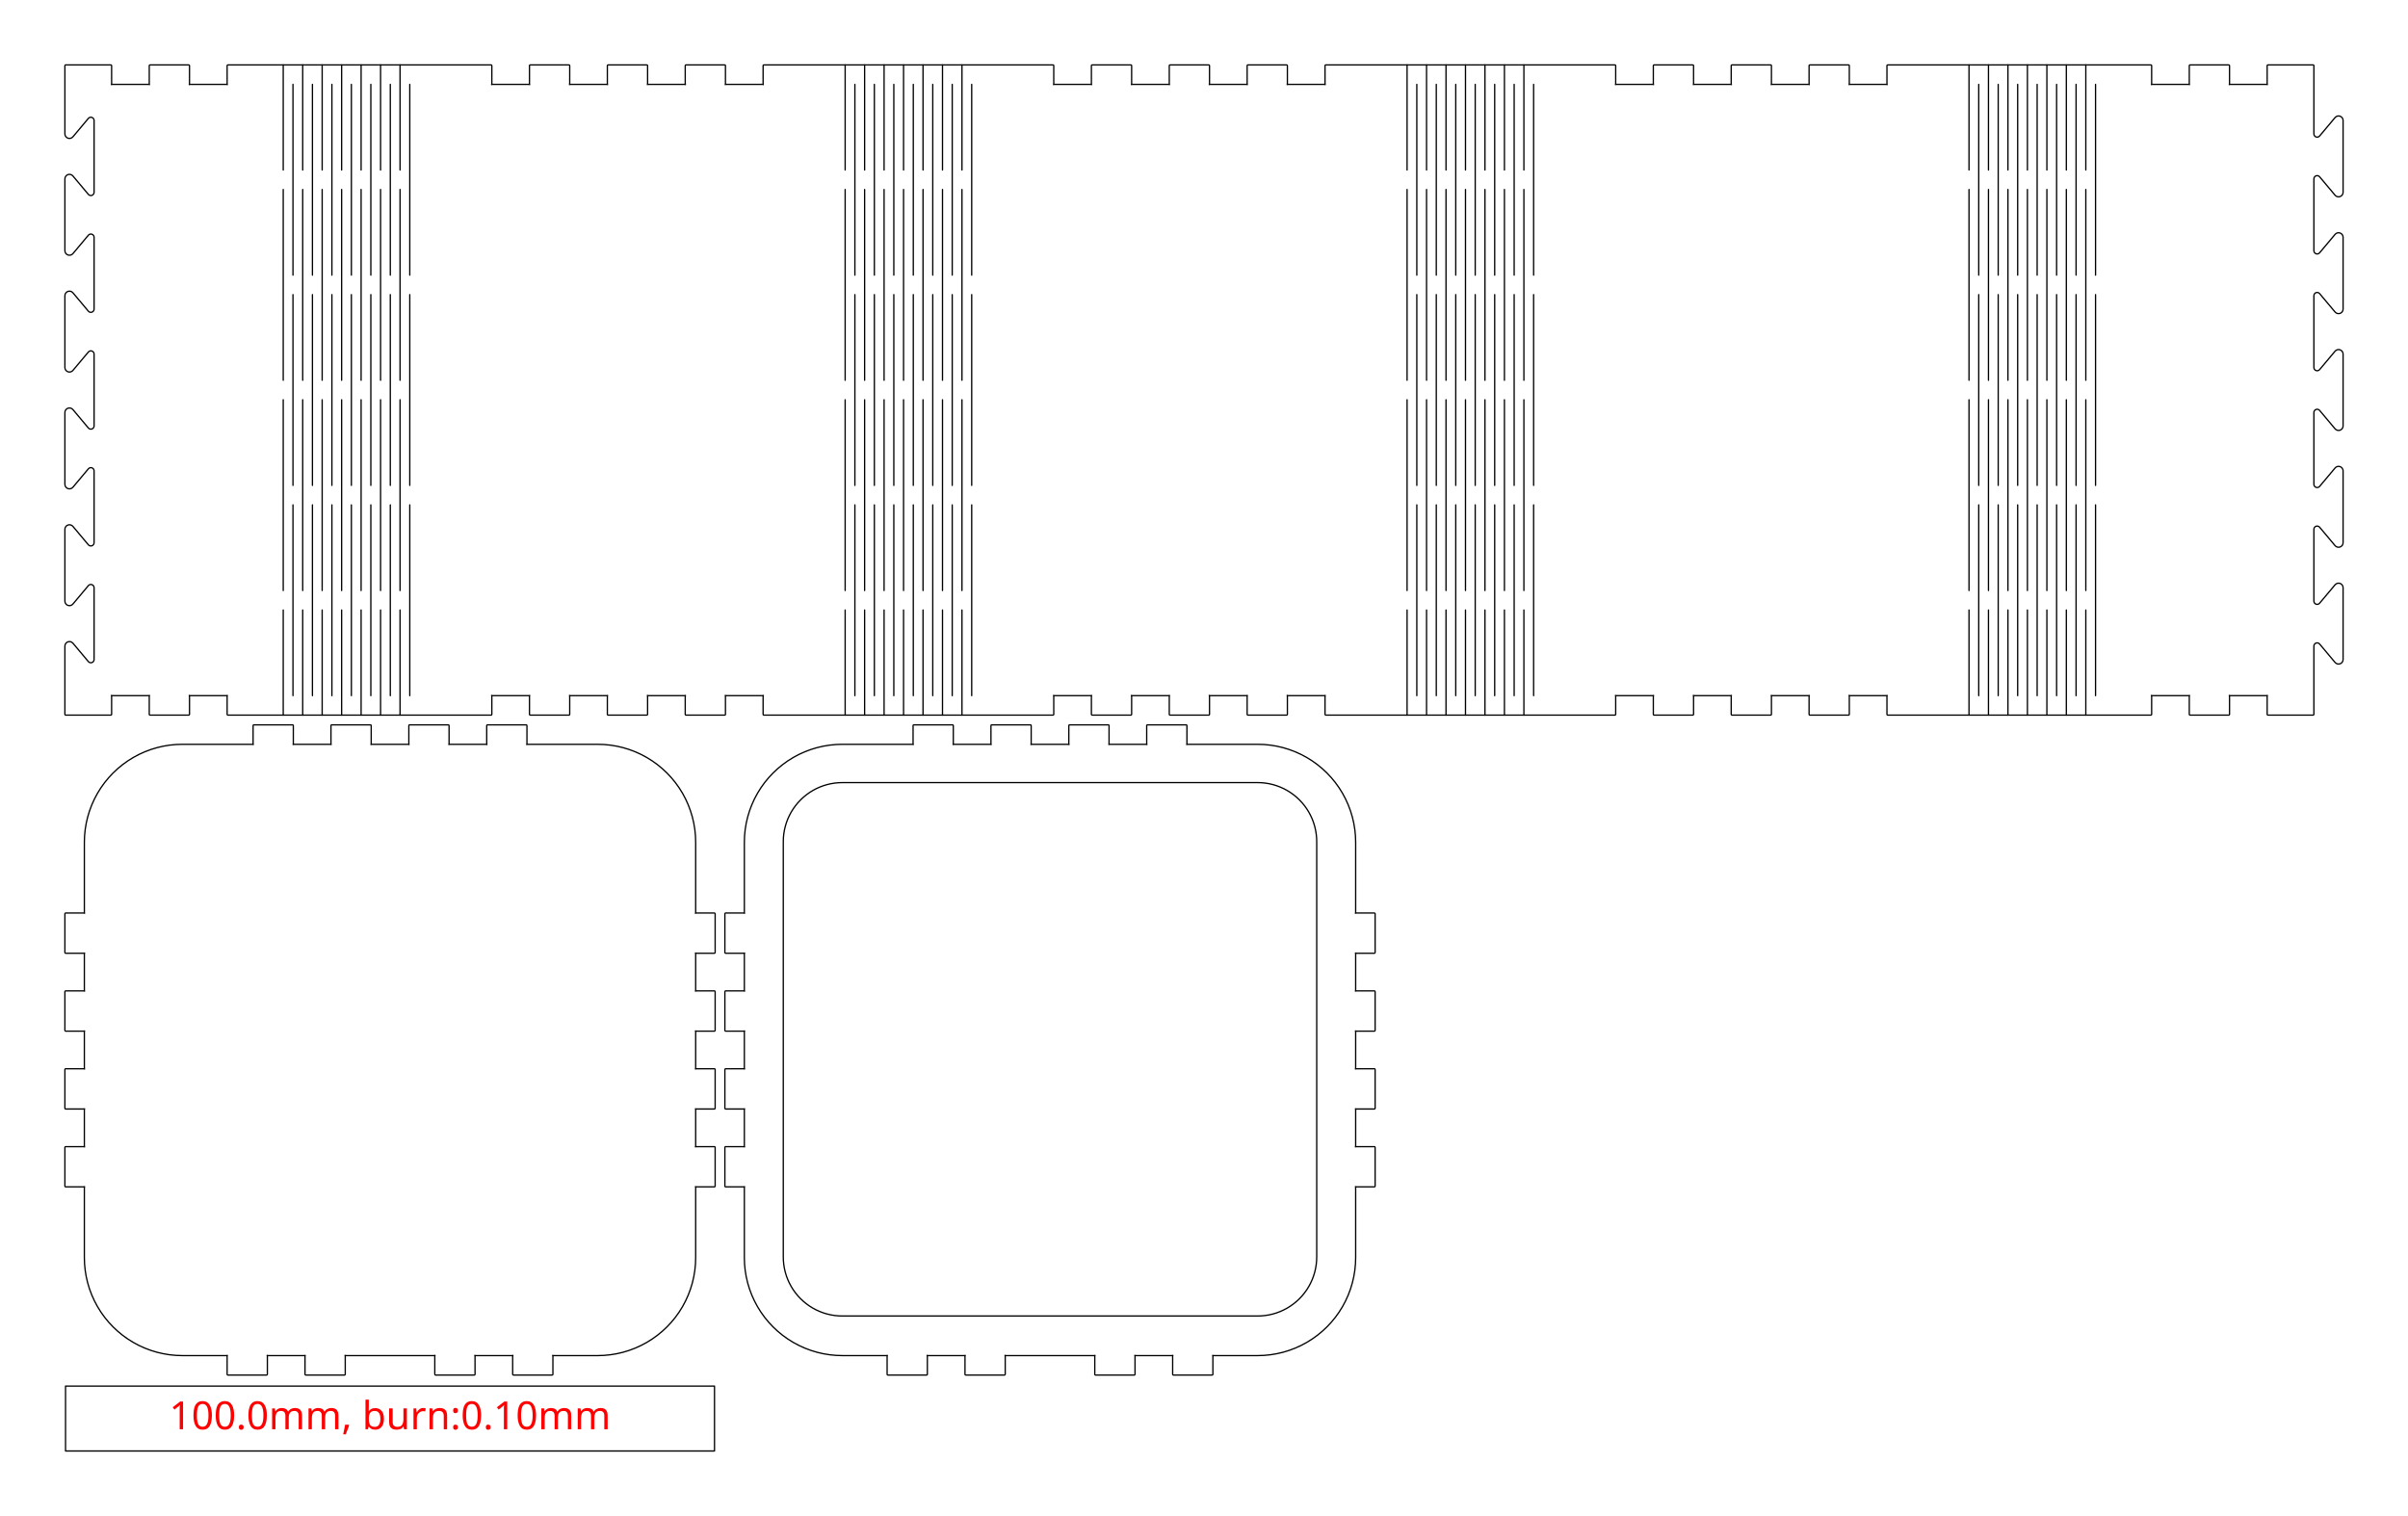
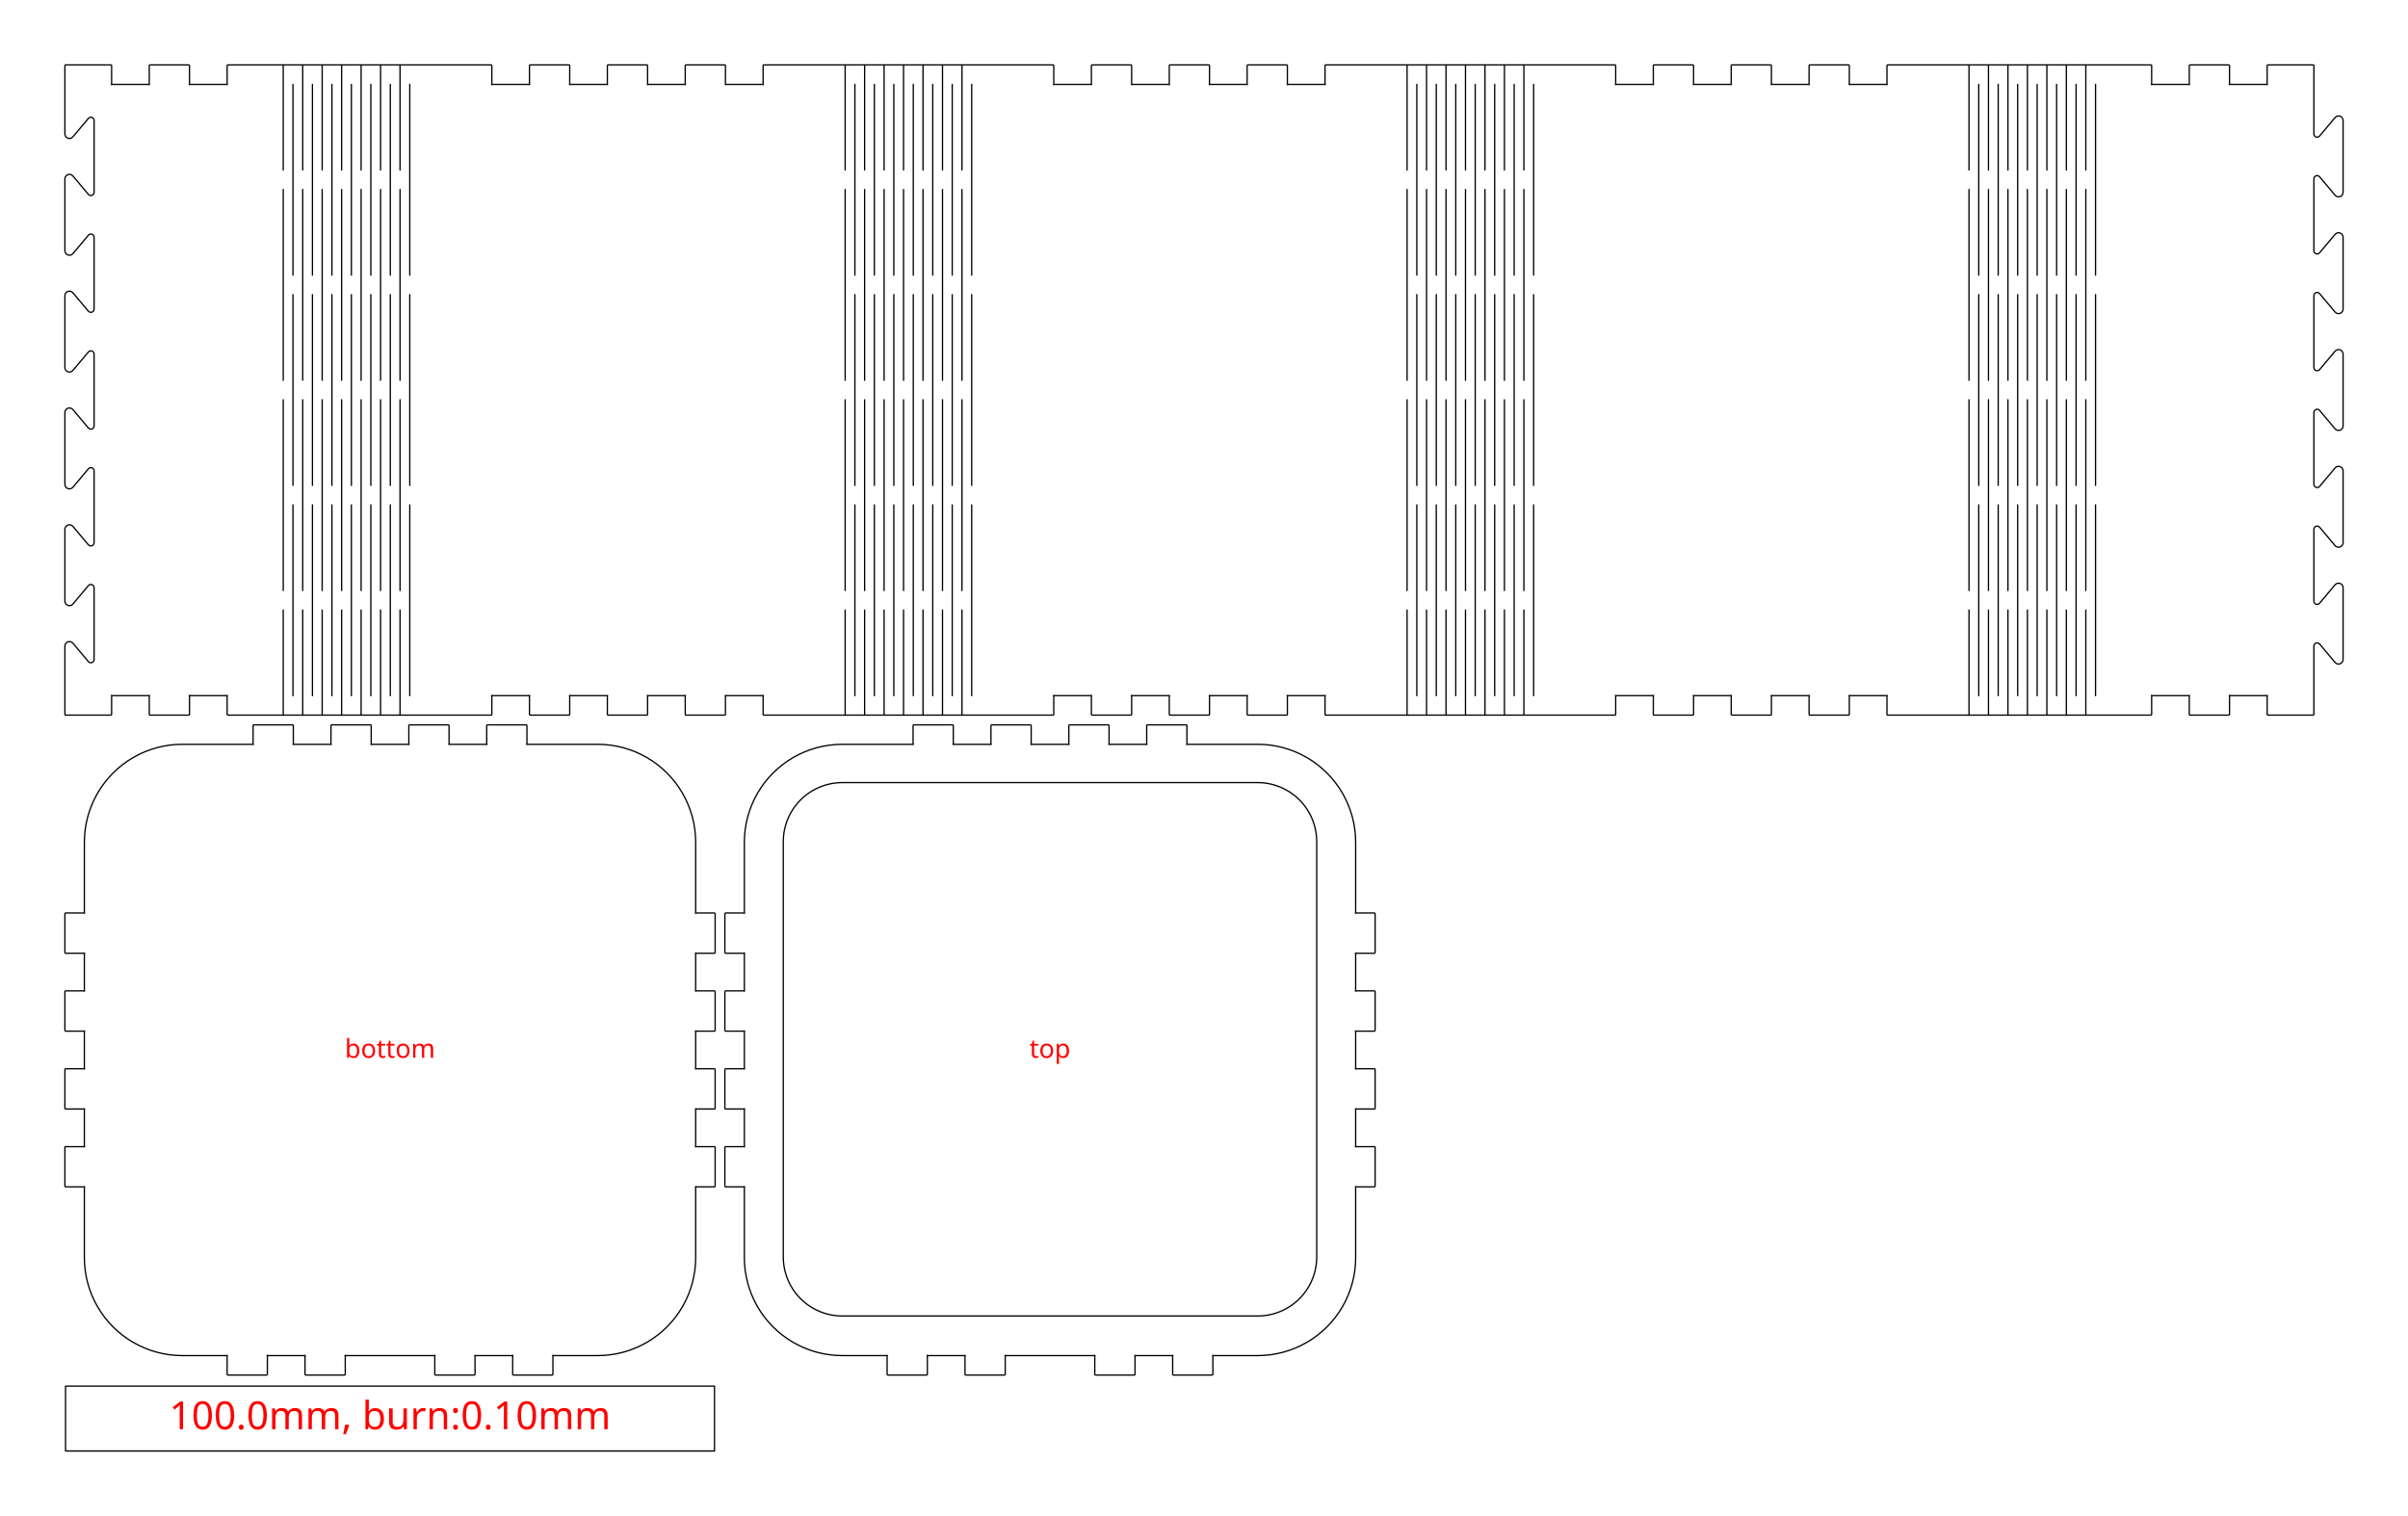
<svg xmlns="http://www.w3.org/2000/svg" height="233.60mm" viewBox="0.0 0.0 371.06 233.60" width="371.06mm">
  <g id="p-0" style="fill:none;stroke-linecap:round;stroke-linejoin:round;">
    <path d="M 10.100 223.600 H 110.100 V 213.600 H 10.100 V 223.600 Z" stroke="rgb(0,0,0)" stroke-width="0.20" />
    <text dominant-baseline="hanging" font-size="6px" style="font-family: sans-serif ; font-weight: normal; font-style: normal; fill: rgb(255,0,0)" text-anchor="middle" transform="matrix( 1.000 0.000 0.000 1.000 60.100 215.600 )">100.0mm, burn:0.10mm</text>
  </g>
  <g id="p-1" style="fill:none;stroke-linecap:round;stroke-linejoin:round;">
-     <path d="M 28.100 208.900 H 35.000 C 35.100 208.900 35.000 208.800 35.000 208.900 V 211.800 C 35.000 211.855 35.045 211.900 35.100 211.900 H 41.100 C 41.155 211.900 41.200 211.855 41.200 211.800 V 208.900 C 41.200 208.800 41.100 208.900 41.200 208.900 H 47.000 C 47.100 208.900 47.000 208.800 47.000 208.900 V 211.800 C 47.000 211.855 47.045 211.900 47.100 211.900 H 53.100 C 53.155 211.900 53.200 211.855 53.200 211.800 V 208.900 C 53.200 208.800 53.100 208.900 53.200 208.900 H 60.100 H 67.000 C 67.100 208.900 67.000 208.800 67.000 208.900 V 211.800 C 67.000 211.855 67.045 211.900 67.100 211.900 H 73.100 C 73.155 211.900 73.200 211.855 73.200 211.800 V 208.900 C 73.200 208.800 73.100 208.900 73.200 208.900 H 79.000 C 79.100 208.900 79.000 208.800 79.000 208.900 V 211.800 C 79.000 211.855 79.045 211.900 79.100 211.900 H 85.100 C 85.155 211.900 85.200 211.855 85.200 211.800 V 208.900 C 85.200 208.800 85.100 208.900 85.200 208.900 H 92.100 C 94.751 208.900 97.355 208.202 99.650 206.877 C 101.945 205.552 103.852 203.645 105.177 201.350 C 106.502 199.055 107.200 196.451 107.200 193.800 V 182.900 C 107.200 182.800 107.100 182.900 107.200 182.900 H 110.100 C 110.155 182.900 110.200 182.855 110.200 182.800 V 176.800 C 110.200 176.745 110.155 176.700 110.100 176.700 H 107.200 C 107.100 176.700 107.200 176.800 107.200 176.700 V 170.900 C 107.200 170.800 107.100 170.900 107.200 170.900 H 110.100 C 110.155 170.900 110.200 170.855 110.200 170.800 V 164.800 C 110.200 164.745 110.155 164.700 110.100 164.700 H 107.200 C 107.100 164.700 107.200 164.800 107.200 164.700 V 158.900 C 107.200 158.800 107.100 158.900 107.200 158.900 H 110.100 C 110.155 158.900 110.200 158.855 110.200 158.800 V 152.800 C 110.200 152.745 110.155 152.700 110.100 152.700 H 107.200 C 107.100 152.700 107.200 152.800 107.200 152.700 V 146.900 C 107.200 146.800 107.100 146.900 107.200 146.900 H 110.100 C 110.155 146.900 110.200 146.855 110.200 146.800 V 140.800 C 110.200 140.745 110.155 140.700 110.100 140.700 H 107.200 C 107.100 140.700 107.200 140.800 107.200 140.700 V 129.800 C 107.200 127.149 106.502 124.545 105.177 122.250 C 103.852 119.955 101.945 118.048 99.650 116.723 C 97.355 115.398 94.751 114.700 92.100 114.700 H 81.200 C 81.100 114.700 81.200 114.800 81.200 114.700 V 111.800 C 81.200 111.745 81.155 111.700 81.100 111.700 H 75.100 C 75.045 111.700 75.000 111.745 75.000 111.800 V 114.700 C 75.000 114.800 75.100 114.700 75.000 114.700 H 69.200 C 69.100 114.700 69.200 114.800 69.200 114.700 V 111.800 C 69.200 111.745 69.155 111.700 69.100 111.700 H 63.100 C 63.045 111.700 63.000 111.745 63.000 111.800 V 114.700 C 63.000 114.800 63.100 114.700 63.000 114.700 H 57.200 C 57.100 114.700 57.200 114.800 57.200 114.700 V 111.800 C 57.200 111.745 57.155 111.700 57.100 111.700 H 51.100 C 51.045 111.700 51.000 111.745 51.000 111.800 V 114.700 C 51.000 114.800 51.100 114.700 51.000 114.700 H 45.200 C 45.100 114.700 45.200 114.800 45.200 114.700 V 111.800 C 45.200 111.745 45.155 111.700 45.100 111.700 H 39.100 C 39.045 111.700 39.000 111.745 39.000 111.800 V 114.700 C 39.000 114.800 39.100 114.700 39.000 114.700 H 28.100 C 25.449 114.700 22.845 115.398 20.550 116.723 C 18.255 118.048 16.348 119.955 15.023 122.250 C 13.698 124.545 13.000 127.149 13.000 129.800 V 140.700 C 13.000 140.800 13.100 140.700 13.000 140.700 H 10.100 C 10.045 140.700 10.000 140.745 10.000 140.800 V 146.800 C 10.000 146.855 10.045 146.900 10.100 146.900 H 13.000 C 13.100 146.900 13.000 146.800 13.000 146.900 V 152.700 C 13.000 152.800 13.100 152.700 13.000 152.700 H 10.100 C 10.045 152.700 10.000 152.745 10.000 152.800 V 158.800 C 10.000 158.855 10.045 158.900 10.100 158.900 H 13.000 C 13.100 158.900 13.000 158.800 13.000 158.900 V 164.700 C 13.000 164.800 13.100 164.700 13.000 164.700 H 10.100 C 10.045 164.700 10.000 164.745 10.000 164.800 V 170.800 C 10.000 170.855 10.045 170.900 10.100 170.900 H 13.000 C 13.100 170.900 13.000 170.800 13.000 170.900 V 176.700 C 13.000 176.800 13.100 176.700 13.000 176.700 H 10.100 C 10.045 176.700 10.000 176.745 10.000 176.800 V 182.800 C 10.000 182.855 10.045 182.900 10.100 182.900 H 13.000 C 13.100 182.900 13.000 182.800 13.000 182.900 V 193.800 C 13.000 196.451 13.698 199.055 15.023 201.350 C 16.348 203.645 18.255 205.552 20.550 206.877 C 22.845 208.202 25.449 208.900 28.100 208.900 Z" stroke="rgb(0,0,0)" stroke-width="0.20" />
+     <text dominant-baseline="hanging" font-size="4px" style="font-family: sans-serif ; font-weight: normal; font-style: normal; fill: rgb(255,0,0)" text-anchor="middle" transform="matrix( 1.000 0.000 0.000 1.000 60.100 159.900 )">bottom</text>
+     <path d="M 28.100 208.900 H 35.000 C 35.100 208.900 35.000 208.800 35.000 208.900 V 211.800 C 35.000 211.855 35.045 211.900 35.100 211.900 H 41.100 C 41.155 211.900 41.200 211.855 41.200 211.800 V 208.900 C 41.200 208.800 41.100 208.900 41.200 208.900 H 47.000 C 47.100 208.900 47.000 208.800 47.000 208.900 V 211.800 C 47.000 211.855 47.045 211.900 47.100 211.900 H 53.100 C 53.155 211.900 53.200 211.855 53.200 211.800 V 208.900 C 53.200 208.800 53.100 208.900 53.200 208.900 H 60.100 H 67.000 C 67.100 208.900 67.000 208.800 67.000 208.900 V 211.800 C 67.000 211.855 67.045 211.900 67.100 211.900 H 73.100 C 73.155 211.900 73.200 211.855 73.200 211.800 V 208.900 C 73.200 208.800 73.100 208.900 73.200 208.900 H 79.000 C 79.100 208.900 79.000 208.800 79.000 208.900 V 211.800 C 79.000 211.855 79.045 211.900 79.100 211.900 H 85.100 C 85.155 211.900 85.200 211.855 85.200 211.800 V 208.900 C 85.200 208.800 85.100 208.900 85.200 208.900 H 92.100 C 94.751 208.900 97.355 208.202 99.650 206.877 C 101.945 205.552 103.852 203.645 105.177 201.350 C 106.502 199.055 107.200 196.451 107.200 193.800 V 182.900 C 107.200 182.800 107.100 182.900 107.200 182.900 H 110.100 C 110.155 182.900 110.200 182.855 110.200 182.800 V 176.800 C 110.200 176.745 110.155 176.700 110.100 176.700 H 107.200 C 107.100 176.700 107.200 176.800 107.200 176.700 V 170.900 C 107.200 170.800 107.100 170.900 107.200 170.900 H 110.100 C 110.155 170.900 110.200 170.855 110.200 170.800 V 164.800 C 110.200 164.745 110.155 164.700 110.100 164.700 H 107.200 C 107.100 164.700 107.200 164.800 107.200 164.700 V 158.900 C 107.200 158.800 107.100 158.900 107.200 158.900 H 110.100 C 110.155 158.900 110.200 158.855 110.200 158.800 V 152.800 C 110.200 152.745 110.155 152.700 110.100 152.700 H 107.200 C 107.100 152.700 107.200 152.800 107.200 152.700 V 146.900 C 107.200 146.800 107.100 146.900 107.200 146.900 H 110.100 C 110.155 146.900 110.200 146.855 110.200 146.800 V 140.800 C 110.200 140.745 110.155 140.700 110.100 140.700 H 107.200 C 107.100 140.700 107.200 140.800 107.200 140.700 V 129.800 C 107.200 127.149 106.502 124.545 105.177 122.250 C 103.852 119.955 101.945 118.048 99.650 116.723 C 97.355 115.398 94.751 114.700 92.100 114.700 H 81.200 C 81.100 114.700 81.200 114.800 81.200 114.700 V 111.800 C 81.200 111.745 81.155 111.700 81.100 111.700 H 75.100 C 75.045 111.700 75.000 111.745 75.000 111.800 V 114.700 C 75.000 114.800 75.100 114.700 75.000 114.700 H 69.200 C 69.100 114.700 69.200 114.800 69.200 114.700 V 111.800 C 69.200 111.745 69.155 111.700 69.100 111.700 H 63.100 C 63.045 111.700 63.000 111.745 63.000 111.800 V 114.700 C 63.000 114.800 63.100 114.700 63.000 114.700 H 57.200 C 57.100 114.700 57.200 114.800 57.200 114.700 V 111.800 C 57.200 111.745 57.155 111.700 57.100 111.700 H 51.100 C 51.045 111.700 51.000 111.745 51.000 111.800 V 114.700 C 51.000 114.800 51.100 114.700 51.000 114.700 H 45.200 C 45.100 114.700 45.200 114.800 45.200 114.700 V 111.800 C 45.200 111.745 45.155 111.700 45.100 111.700 H 39.100 C 39.045 111.700 39.000 111.745 39.000 111.800 V 114.700 C 39.000 114.800 39.100 114.700 39.000 114.700 H 28.100 C 25.449 114.700 22.845 115.398 20.550 116.723 C 18.255 118.048 16.348 119.955 15.023 122.250 C 13.698 124.545 13.000 127.149 13.000 129.800 V 140.700 C 13.000 140.800 13.100 140.700 13.000 140.700 H 10.100 C 10.045 140.700 10.000 140.745 10.000 140.800 V 146.800 C 10.000 146.855 10.045 146.900 10.100 146.900 H 13.000 C 13.100 146.900 13.000 146.800 13.000 146.900 V 152.700 C 13.000 152.800 13.100 152.700 13.000 152.700 H 10.100 C 10.045 152.700 10.000 152.745 10.000 152.800 V 158.800 C 10.000 158.855 10.045 158.900 10.100 158.900 H 13.000 C 13.100 158.900 13.000 158.800 13.000 158.900 V 164.700 C 13.000 164.800 13.100 164.700 13.000 164.700 H 10.100 C 10.045 164.700 10.000 164.745 10.000 164.800 V 170.800 C 10.000 170.855 10.045 170.900 10.100 170.900 H 13.000 C 13.100 170.900 13.000 170.800 13.000 170.900 V 176.700 C 13.000 176.800 13.100 176.700 13.000 176.700 H 10.100 C 10.045 176.700 10.000 176.745 10.000 176.800 V 182.800 C 10.000 182.855 10.045 182.900 10.100 182.900 H 13.000 C 13.100 182.900 13.000 182.800 13.000 182.900 V 193.800 C 13.000 196.451 13.698 199.055 15.023 201.350 C 16.348 203.645 18.255 205.552 20.550 206.877 C 22.845 208.202 25.449 208.900 28.100 208.900" stroke="rgb(0,0,0)" stroke-width="0.20" />
  </g>
  <g id="p-2" style="fill:none;stroke-linecap:round;stroke-linejoin:round;">
-     <path d="M 129.800 202.800 H 193.800 C 195.397 202.800 196.967 202.380 198.350 201.581 C 199.733 200.782 200.882 199.633 201.681 198.250 C 202.480 196.867 202.900 195.297 202.900 193.700 V 129.700 C 202.900 128.103 202.480 126.533 201.681 125.150 C 200.882 123.767 199.733 122.618 198.350 121.819 C 196.967 121.020 195.397 120.600 193.800 120.600 H 129.800 C 128.203 120.600 126.633 121.020 125.250 121.819 C 123.867 122.618 122.718 123.767 121.919 125.150 C 121.120 126.533 120.700 128.103 120.700 129.700 V 193.700 C 120.700 195.297 121.120 196.867 121.919 198.250 C 122.718 199.633 123.867 200.782 125.250 201.581 C 126.633 202.380 128.203 202.800 129.800 202.800 Z M 129.800 208.900 H 136.700 C 136.800 208.900 136.700 208.800 136.700 208.900 V 211.800 C 136.700 211.855 136.745 211.900 136.800 211.900 H 142.800 C 142.855 211.900 142.900 211.855 142.900 211.800 V 208.900 C 142.900 208.800 142.800 208.900 142.900 208.900 H 148.700 C 148.800 208.900 148.700 208.800 148.700 208.900 V 211.800 C 148.700 211.855 148.745 211.900 148.800 211.900 H 154.800 C 154.855 211.900 154.900 211.855 154.900 211.800 V 208.900 C 154.900 208.800 154.800 208.900 154.900 208.900 H 161.800 H 168.700 C 168.800 208.900 168.700 208.800 168.700 208.900 V 211.800 C 168.700 211.855 168.745 211.900 168.800 211.900 H 174.800 C 174.855 211.900 174.900 211.855 174.900 211.800 V 208.900 C 174.900 208.800 174.800 208.900 174.900 208.900 H 180.700 C 180.800 208.900 180.700 208.800 180.700 208.900 V 211.800 C 180.700 211.855 180.745 211.900 180.800 211.900 H 186.800 C 186.855 211.900 186.900 211.855 186.900 211.800 V 208.900 C 186.900 208.800 186.800 208.900 186.900 208.900 H 193.800 C 196.451 208.900 199.055 208.202 201.350 206.877 C 203.645 205.552 205.552 203.645 206.877 201.350 C 208.202 199.055 208.900 196.451 208.900 193.800 V 182.900 C 208.900 182.800 208.800 182.900 208.900 182.900 H 211.800 C 211.855 182.900 211.900 182.855 211.900 182.800 V 176.800 C 211.900 176.745 211.855 176.700 211.800 176.700 H 208.900 C 208.800 176.700 208.900 176.800 208.900 176.700 V 170.900 C 208.900 170.800 208.800 170.900 208.900 170.900 H 211.800 C 211.855 170.900 211.900 170.855 211.900 170.800 V 164.800 C 211.900 164.745 211.855 164.700 211.800 164.700 H 208.900 C 208.800 164.700 208.900 164.800 208.900 164.700 V 158.900 C 208.900 158.800 208.800 158.900 208.900 158.900 H 211.800 C 211.855 158.900 211.900 158.855 211.900 158.800 V 152.800 C 211.900 152.745 211.855 152.700 211.800 152.700 H 208.900 C 208.800 152.700 208.900 152.800 208.900 152.700 V 146.900 C 208.900 146.800 208.800 146.900 208.900 146.900 H 211.800 C 211.855 146.900 211.900 146.855 211.900 146.800 V 140.800 C 211.900 140.745 211.855 140.700 211.800 140.700 H 208.900 C 208.800 140.700 208.900 140.800 208.900 140.700 V 129.800 C 208.900 127.149 208.202 124.545 206.877 122.250 C 205.552 119.955 203.645 118.048 201.350 116.723 C 199.055 115.398 196.451 114.700 193.800 114.700 H 182.900 C 182.800 114.700 182.900 114.800 182.900 114.700 V 111.800 C 182.900 111.745 182.855 111.700 182.800 111.700 H 176.800 C 176.745 111.700 176.700 111.745 176.700 111.800 V 114.700 C 176.700 114.800 176.800 114.700 176.700 114.700 H 170.900 C 170.800 114.700 170.900 114.800 170.900 114.700 V 111.800 C 170.900 111.745 170.855 111.700 170.800 111.700 H 164.800 C 164.745 111.700 164.700 111.745 164.700 111.800 V 114.700 C 164.700 114.800 164.800 114.700 164.700 114.700 H 158.900 C 158.800 114.700 158.900 114.800 158.900 114.700 V 111.800 C 158.900 111.745 158.855 111.700 158.800 111.700 H 152.800 C 152.745 111.700 152.700 111.745 152.700 111.800 V 114.700 C 152.700 114.800 152.800 114.700 152.700 114.700 H 146.900 C 146.800 114.700 146.900 114.800 146.900 114.700 V 111.800 C 146.900 111.745 146.855 111.700 146.800 111.700 H 140.800 C 140.745 111.700 140.700 111.745 140.700 111.800 V 114.700 C 140.700 114.800 140.800 114.700 140.700 114.700 H 129.800 C 127.149 114.700 124.545 115.398 122.250 116.723 C 119.955 118.048 118.048 119.955 116.723 122.250 C 115.398 124.545 114.700 127.149 114.700 129.800 V 140.700 C 114.700 140.800 114.800 140.700 114.700 140.700 H 111.800 C 111.745 140.700 111.700 140.745 111.700 140.800 V 146.800 C 111.700 146.855 111.745 146.900 111.800 146.900 H 114.700 C 114.800 146.900 114.700 146.800 114.700 146.900 V 152.700 C 114.700 152.800 114.800 152.700 114.700 152.700 H 111.800 C 111.745 152.700 111.700 152.745 111.700 152.800 V 158.800 C 111.700 158.855 111.745 158.900 111.800 158.900 H 114.700 C 114.800 158.900 114.700 158.800 114.700 158.900 V 164.700 C 114.700 164.800 114.800 164.700 114.700 164.700 H 111.800 C 111.745 164.700 111.700 164.745 111.700 164.800 V 170.800 C 111.700 170.855 111.745 170.900 111.800 170.900 H 114.700 C 114.800 170.900 114.700 170.800 114.700 170.900 V 176.700 C 114.700 176.800 114.800 176.700 114.700 176.700 H 111.800 C 111.745 176.700 111.700 176.745 111.700 176.800 V 182.800 C 111.700 182.855 111.745 182.900 111.800 182.900 H 114.700 C 114.800 182.900 114.700 182.800 114.700 182.900 V 193.800 C 114.700 196.451 115.398 199.055 116.723 201.350 C 118.048 203.645 119.955 205.552 122.250 206.877 C 124.545 208.202 127.149 208.900 129.800 208.900 Z" stroke="rgb(0,0,0)" stroke-width="0.20" />
+     <text dominant-baseline="hanging" font-size="4px" style="font-family: sans-serif ; font-weight: normal; font-style: normal; fill: rgb(255,0,0)" text-anchor="middle" transform="matrix( 1.000 0.000 0.000 1.000 161.800 159.900 )">top</text>
+     <path d="M 129.800 202.800 H 193.800 C 195.397 202.800 196.967 202.380 198.350 201.581 C 199.733 200.782 200.882 199.633 201.681 198.250 C 202.480 196.867 202.900 195.297 202.900 193.700 V 129.700 C 202.900 128.103 202.480 126.533 201.681 125.150 C 200.882 123.767 199.733 122.618 198.350 121.819 C 196.967 121.020 195.397 120.600 193.800 120.600 H 129.800 C 128.203 120.600 126.633 121.020 125.250 121.819 C 123.867 122.618 122.718 123.767 121.919 125.150 C 121.120 126.533 120.700 128.103 120.700 129.700 V 193.700 C 120.700 195.297 121.120 196.867 121.919 198.250 C 122.718 199.633 123.867 200.782 125.250 201.581 C 126.633 202.380 128.203 202.800 129.800 202.800 Z M 129.800 208.900 H 136.700 C 136.800 208.900 136.700 208.800 136.700 208.900 V 211.800 C 136.700 211.855 136.745 211.900 136.800 211.900 H 142.800 C 142.855 211.900 142.900 211.855 142.900 211.800 V 208.900 C 142.900 208.800 142.800 208.900 142.900 208.900 H 148.700 C 148.800 208.900 148.700 208.800 148.700 208.900 V 211.800 C 148.700 211.855 148.745 211.900 148.800 211.900 H 154.800 C 154.855 211.900 154.900 211.855 154.900 211.800 V 208.900 C 154.900 208.800 154.800 208.900 154.900 208.900 H 161.800 H 168.700 C 168.800 208.900 168.700 208.800 168.700 208.900 V 211.800 C 168.700 211.855 168.745 211.900 168.800 211.900 H 174.800 C 174.855 211.900 174.900 211.855 174.900 211.800 V 208.900 C 174.900 208.800 174.800 208.900 174.900 208.900 H 180.700 C 180.800 208.900 180.700 208.800 180.700 208.900 V 211.800 C 180.700 211.855 180.745 211.900 180.800 211.900 H 186.800 C 186.855 211.900 186.900 211.855 186.900 211.800 V 208.900 C 186.900 208.800 186.800 208.900 186.900 208.900 H 193.800 C 196.451 208.900 199.055 208.202 201.350 206.877 C 203.645 205.552 205.552 203.645 206.877 201.350 C 208.202 199.055 208.900 196.451 208.900 193.800 V 182.900 C 208.900 182.800 208.800 182.900 208.900 182.900 H 211.800 C 211.855 182.900 211.900 182.855 211.900 182.800 V 176.800 C 211.900 176.745 211.855 176.700 211.800 176.700 H 208.900 C 208.800 176.700 208.900 176.800 208.900 176.700 V 170.900 C 208.900 170.800 208.800 170.900 208.900 170.900 H 211.800 C 211.855 170.900 211.900 170.855 211.900 170.800 V 164.800 C 211.900 164.745 211.855 164.700 211.800 164.700 H 208.900 C 208.800 164.700 208.900 164.800 208.900 164.700 V 158.900 C 208.900 158.800 208.800 158.900 208.900 158.900 H 211.800 C 211.855 158.900 211.900 158.855 211.900 158.800 V 152.800 C 211.900 152.745 211.855 152.700 211.800 152.700 H 208.900 C 208.800 152.700 208.900 152.800 208.900 152.700 V 146.900 C 208.900 146.800 208.800 146.900 208.900 146.900 H 211.800 C 211.855 146.900 211.900 146.855 211.900 146.800 V 140.800 C 211.900 140.745 211.855 140.700 211.800 140.700 H 208.900 C 208.800 140.700 208.900 140.800 208.900 140.700 V 129.800 C 208.900 127.149 208.202 124.545 206.877 122.250 C 205.552 119.955 203.645 118.048 201.350 116.723 C 199.055 115.398 196.451 114.700 193.800 114.700 H 182.900 C 182.800 114.700 182.900 114.800 182.900 114.700 V 111.800 C 182.900 111.745 182.855 111.700 182.800 111.700 H 176.800 C 176.745 111.700 176.700 111.745 176.700 111.800 V 114.700 C 176.700 114.800 176.800 114.700 176.700 114.700 H 170.900 C 170.800 114.700 170.900 114.800 170.900 114.700 V 111.800 C 170.900 111.745 170.855 111.700 170.800 111.700 H 164.800 C 164.745 111.700 164.700 111.745 164.700 111.800 V 114.700 C 164.700 114.800 164.800 114.700 164.700 114.700 H 158.900 C 158.800 114.700 158.900 114.800 158.900 114.700 V 111.800 C 158.900 111.745 158.855 111.700 158.800 111.700 H 152.800 C 152.745 111.700 152.700 111.745 152.700 111.800 V 114.700 C 152.700 114.800 152.800 114.700 152.700 114.700 H 146.900 C 146.800 114.700 146.900 114.800 146.900 114.700 V 111.800 C 146.900 111.745 146.855 111.700 146.800 111.700 H 140.800 C 140.745 111.700 140.700 111.745 140.700 111.800 V 114.700 C 140.700 114.800 140.800 114.700 140.700 114.700 H 129.800 C 127.149 114.700 124.545 115.398 122.250 116.723 C 119.955 118.048 118.048 119.955 116.723 122.250 C 115.398 124.545 114.700 127.149 114.700 129.800 V 140.700 C 114.700 140.800 114.800 140.700 114.700 140.700 H 111.800 C 111.745 140.700 111.700 140.745 111.700 140.800 V 146.800 C 111.700 146.855 111.745 146.900 111.800 146.900 H 114.700 C 114.800 146.900 114.700 146.800 114.700 146.900 V 152.700 C 114.700 152.800 114.800 152.700 114.700 152.700 H 111.800 C 111.745 152.700 111.700 152.745 111.700 152.800 V 158.800 C 111.700 158.855 111.745 158.900 111.800 158.900 H 114.700 C 114.800 158.900 114.700 158.800 114.700 158.900 V 164.700 C 114.700 164.800 114.800 164.700 114.700 164.700 H 111.800 C 111.745 164.700 111.700 164.745 111.700 164.800 V 170.800 C 111.700 170.855 111.745 170.900 111.800 170.900 H 114.700 C 114.800 170.900 114.700 170.800 114.700 170.900 V 176.700 C 114.700 176.800 114.800 176.700 114.700 176.700 H 111.800 C 111.745 176.700 111.700 176.745 111.700 176.800 V 182.800 C 111.700 182.855 111.745 182.900 111.800 182.900 H 114.700 C 114.800 182.900 114.700 182.800 114.700 182.900 V 193.800 C 114.700 196.451 115.398 199.055 116.723 201.350 C 118.048 203.645 119.955 205.552 122.250 206.877 C 124.545 208.202 127.149 208.900 129.800 208.900" stroke="rgb(0,0,0)" stroke-width="0.20" />
  </g>
  <g id="p-3" style="fill:none;stroke-linecap:round;stroke-linejoin:round;">
    <path d="M 10.100 110.200 H 17.100 C 17.155 110.200 17.200 110.155 17.200 110.100 V 107.200 C 17.200 107.100 17.100 107.200 17.200 107.200 H 23.000 C 23.100 107.200 23.000 107.100 23.000 107.200 V 110.100 C 23.000 110.155 23.045 110.200 23.100 110.200 H 29.100 C 29.155 110.200 29.200 110.155 29.200 110.100 V 107.200 C 29.200 107.100 29.100 107.200 29.200 107.200 H 35.000 C 35.100 107.200 35.000 107.100 35.000 107.200 V 110.100 C 35.000 110.155 35.045 110.200 35.100 110.200 H 42.100 H 64.690 H 75.690 C 75.745 110.200 75.790 110.155 75.790 110.100 V 107.200 C 75.790 107.100 75.690 107.200 75.790 107.200 H 81.590 C 81.690 107.200 81.590 107.100 81.590 107.200 V 110.100 C 81.590 110.155 81.634 110.200 81.690 110.200 H 87.690 C 87.745 110.200 87.790 110.155 87.790 110.100 V 107.200 C 87.790 107.100 87.690 107.200 87.790 107.200 H 93.590 C 93.690 107.200 93.590 107.100 93.590 107.200 V 110.100 C 93.590 110.155 93.634 110.200 93.690 110.200 H 99.690 C 99.745 110.200 99.790 110.155 99.790 110.100 V 107.200 C 99.790 107.100 99.690 107.200 99.790 107.200 H 105.590 C 105.690 107.200 105.590 107.100 105.590 107.200 V 110.100 C 105.590 110.155 105.634 110.200 105.690 110.200 H 111.690 C 111.745 110.200 111.790 110.155 111.790 110.100 V 107.200 C 111.790 107.100 111.690 107.200 111.790 107.200 H 117.590 C 117.690 107.200 117.590 107.100 117.590 107.200 V 110.100 C 117.590 110.155 117.634 110.200 117.690 110.200 H 128.690 H 151.279 H 162.279 C 162.334 110.200 162.379 110.155 162.379 110.100 V 107.200 C 162.379 107.100 162.279 107.200 162.379 107.200 H 168.179 C 168.279 107.200 168.179 107.100 168.179 107.200 V 110.100 C 168.179 110.155 168.224 110.200 168.279 110.200 H 174.279 C 174.334 110.200 174.379 110.155 174.379 110.100 V 107.200 C 174.379 107.100 174.279 107.200 174.379 107.200 H 180.179 C 180.279 107.200 180.179 107.100 180.179 107.200 V 110.100 C 180.179 110.155 180.224 110.200 180.279 110.200 H 186.279 C 186.334 110.200 186.379 110.155 186.379 110.100 V 107.200 C 186.379 107.100 186.279 107.200 186.379 107.200 H 192.179 C 192.279 107.200 192.179 107.100 192.179 107.200 V 110.100 C 192.179 110.155 192.224 110.200 192.279 110.200 H 198.279 C 198.334 110.200 198.379 110.155 198.379 110.100 V 107.200 C 198.379 107.100 198.279 107.200 198.379 107.200 H 204.179 C 204.279 107.200 204.179 107.100 204.179 107.200 V 110.100 C 204.179 110.155 204.224 110.200 204.279 110.200 H 215.279 H 237.869 H 248.869 C 248.924 110.200 248.969 110.155 248.969 110.100 V 107.200 C 248.969 107.100 248.869 107.200 248.969 107.200 H 254.769 C 254.869 107.200 254.769 107.100 254.769 107.200 V 110.100 C 254.769 110.155 254.813 110.200 254.869 110.200 H 260.869 C 260.924 110.200 260.969 110.155 260.969 110.100 V 107.200 C 260.969 107.100 260.869 107.200 260.969 107.200 H 266.769 C 266.869 107.200 266.769 107.100 266.769 107.200 V 110.100 C 266.769 110.155 266.813 110.200 266.869 110.200 H 272.869 C 272.924 110.200 272.969 110.155 272.969 110.100 V 107.200 C 272.969 107.100 272.869 107.200 272.969 107.200 H 278.769 C 278.869 107.200 278.769 107.100 278.769 107.200 V 110.100 C 278.769 110.155 278.813 110.200 278.869 110.200 H 284.869 C 284.924 110.200 284.969 110.155 284.969 110.100 V 107.200 C 284.969 107.100 284.869 107.200 284.969 107.200 H 290.769 C 290.869 107.200 290.769 107.100 290.769 107.200 V 110.100 C 290.769 110.155 290.813 110.200 290.869 110.200 H 301.869 H 324.458 H 331.458 C 331.513 110.200 331.558 110.155 331.558 110.100 V 107.200 C 331.558 107.100 331.458 107.200 331.558 107.200 H 337.358 C 337.458 107.200 337.358 107.100 337.358 107.200 V 110.100 C 337.358 110.155 337.403 110.200 337.458 110.200 H 343.458 C 343.513 110.200 343.558 110.155 343.558 110.100 V 107.200 C 343.558 107.100 343.458 107.200 343.558 107.200 H 349.358 C 349.458 107.200 349.358 107.100 349.358 107.200 V 110.100 C 349.358 110.155 349.403 110.200 349.458 110.200 H 356.458 C 356.513 110.200 356.558 110.155 356.558 110.100 V 107.100 V 99.567 C 356.558 99.464 356.590 99.364 356.649 99.280 C 356.707 99.196 356.791 99.132 356.887 99.097 C 356.984 99.062 357.088 99.058 357.188 99.084 C 357.287 99.111 357.375 99.167 357.441 99.246 L 359.822 102.083 C 359.914 102.193 360.038 102.272 360.177 102.309 C 360.316 102.346 360.463 102.340 360.598 102.291 C 360.733 102.242 360.849 102.152 360.932 102.034 C 361.014 101.917 361.058 101.777 361.058 101.633 V 90.567 C 361.058 90.423 361.014 90.283 360.932 90.166 C 360.849 90.048 360.733 89.958 360.598 89.909 C 360.463 89.860 360.316 89.854 360.177 89.891 C 360.038 89.928 359.914 90.007 359.822 90.117 L 357.441 92.954 C 357.375 93.033 357.287 93.089 357.188 93.116 C 357.088 93.142 356.984 93.138 356.887 93.103 C 356.791 93.068 356.707 93.004 356.649 92.920 C 356.590 92.836 356.558 92.736 356.558 92.633 V 81.567 C 356.558 81.464 356.590 81.364 356.649 81.280 C 356.707 81.196 356.791 81.132 356.887 81.097 C 356.984 81.062 357.088 81.058 357.188 81.084 C 357.287 81.111 357.375 81.167 357.441 81.246 L 359.822 84.083 C 359.914 84.193 360.038 84.272 360.177 84.309 C 360.316 84.346 360.463 84.340 360.598 84.291 C 360.733 84.242 360.849 84.152 360.932 84.034 C 361.014 83.917 361.058 83.777 361.058 83.633 V 72.567 C 361.058 72.423 361.014 72.283 360.932 72.166 C 360.849 72.048 360.733 71.958 360.598 71.909 C 360.463 71.860 360.316 71.854 360.177 71.891 C 360.038 71.928 359.914 72.007 359.822 72.117 L 357.441 74.954 C 357.375 75.033 357.287 75.089 357.188 75.116 C 357.088 75.142 356.984 75.138 356.887 75.103 C 356.791 75.068 356.707 75.004 356.649 74.920 C 356.590 74.836 356.558 74.736 356.558 74.633 V 63.567 C 356.558 63.464 356.590 63.364 356.649 63.280 C 356.707 63.196 356.791 63.132 356.887 63.097 C 356.984 63.062 357.088 63.058 357.188 63.084 C 357.287 63.111 357.375 63.167 357.441 63.246 L 359.822 66.083 C 359.914 66.193 360.038 66.272 360.177 66.309 C 360.316 66.346 360.463 66.340 360.598 66.291 C 360.733 66.242 360.849 66.152 360.932 66.034 C 361.014 65.917 361.058 65.777 361.058 65.633 V 54.567 C 361.058 54.423 361.014 54.283 360.932 54.166 C 360.849 54.048 360.733 53.958 360.598 53.909 C 360.463 53.860 360.316 53.854 360.177 53.891 C 360.038 53.928 359.914 54.007 359.822 54.117 L 357.441 56.954 C 357.375 57.033 357.287 57.089 357.188 57.116 C 357.088 57.142 356.984 57.138 356.887 57.103 C 356.791 57.068 356.707 57.004 356.649 56.920 C 356.590 56.836 356.558 56.736 356.558 56.633 V 45.567 C 356.558 45.464 356.590 45.364 356.649 45.280 C 356.707 45.196 356.791 45.132 356.887 45.097 C 356.984 45.062 357.088 45.058 357.188 45.084 C 357.287 45.111 357.375 45.167 357.441 45.246 L 359.822 48.083 C 359.914 48.193 360.038 48.272 360.177 48.309 C 360.316 48.346 360.463 48.340 360.598 48.291 C 360.733 48.242 360.849 48.152 360.932 48.034 C 361.014 47.917 361.058 47.777 361.058 47.633 V 36.567 C 361.058 36.423 361.014 36.283 360.932 36.166 C 360.849 36.048 360.733 35.958 360.598 35.909 C 360.463 35.860 360.316 35.854 360.177 35.891 C 360.038 35.928 359.914 36.007 359.822 36.117 L 357.441 38.954 C 357.375 39.033 357.287 39.089 357.188 39.116 C 357.088 39.142 356.984 39.138 356.887 39.103 C 356.791 39.068 356.707 39.004 356.649 38.920 C 356.590 38.836 356.558 38.736 356.558 38.633 V 27.567 C 356.558 27.464 356.590 27.364 356.649 27.280 C 356.707 27.196 356.791 27.132 356.887 27.097 C 356.984 27.062 357.088 27.058 357.188 27.084 C 357.287 27.111 357.375 27.167 357.441 27.246 L 359.822 30.083 C 359.914 30.193 360.038 30.272 360.177 30.309 C 360.316 30.346 360.463 30.340 360.598 30.291 C 360.733 30.242 360.849 30.152 360.932 30.034 C 361.014 29.917 361.058 29.777 361.058 29.633 V 18.567 C 361.058 18.423 361.014 18.283 360.932 18.166 C 360.849 18.048 360.733 17.958 360.598 17.909 C 360.463 17.860 360.316 17.854 360.177 17.891 C 360.038 17.928 359.914 18.007 359.822 18.117 L 357.441 20.954 C 357.375 21.033 357.287 21.089 357.188 21.116 C 357.088 21.142 356.984 21.138 356.887 21.103 C 356.791 21.068 356.707 21.004 356.649 20.920 C 356.590 20.836 356.558 20.736 356.558 20.633 V 13.100 V 10.100 C 356.558 10.045 356.513 10.000 356.458 10.000 H 349.458 C 349.403 10.000 349.358 10.045 349.358 10.100 V 13.000 C 349.358 13.100 349.458 13.000 349.358 13.000 H 343.558 C 343.458 13.000 343.558 13.100 343.558 13.000 V 10.100 C 343.558 10.045 343.513 10.000 343.458 10.000 H 337.458 C 337.403 10.000 337.358 10.045 337.358 10.100 V 13.000 C 337.358 13.100 337.458 13.000 337.358 13.000 H 331.558 C 331.458 13.000 331.558 13.100 331.558 13.000 V 10.100 C 331.558 10.045 331.513 10.000 331.458 10.000 H 324.458 H 301.869 H 290.869 C 290.813 10.000 290.769 10.045 290.769 10.100 V 13.000 C 290.769 13.100 290.869 13.000 290.769 13.000 H 284.969 C 284.869 13.000 284.969 13.100 284.969 13.000 V 10.100 C 284.969 10.045 284.924 10.000 284.869 10.000 H 278.869 C 278.813 10.000 278.769 10.045 278.769 10.100 V 13.000 C 278.769 13.100 278.869 13.000 278.769 13.000 H 272.969 C 272.869 13.000 272.969 13.100 272.969 13.000 V 10.100 C 272.969 10.045 272.924 10.000 272.869 10.000 H 266.869 C 266.813 10.000 266.769 10.045 266.769 10.100 V 13.000 C 266.769 13.100 266.869 13.000 266.769 13.000 H 260.969 C 260.869 13.000 260.969 13.100 260.969 13.000 V 10.100 C 260.969 10.045 260.924 10.000 260.869 10.000 H 254.869 C 254.813 10.000 254.769 10.045 254.769 10.100 V 13.000 C 254.769 13.100 254.869 13.000 254.769 13.000 H 248.969 C 248.869 13.000 248.969 13.100 248.969 13.000 V 10.100 C 248.969 10.045 248.924 10.000 248.869 10.000 H 237.869 H 215.279 H 204.279 C 204.224 10.000 204.179 10.045 204.179 10.100 V 13.000 C 204.179 13.100 204.279 13.000 204.179 13.000 H 198.379 C 198.279 13.000 198.379 13.100 198.379 13.000 V 10.100 C 198.379 10.045 198.334 10.000 198.279 10.000 H 192.279 C 192.224 10.000 192.179 10.045 192.179 10.100 V 13.000 C 192.179 13.100 192.279 13.000 192.179 13.000 H 186.379 C 186.279 13.000 186.379 13.100 186.379 13.000 V 10.100 C 186.379 10.045 186.334 10.000 186.279 10.000 H 180.279 C 180.224 10.000 180.179 10.045 180.179 10.100 V 13.000 C 180.179 13.100 180.279 13.000 180.179 13.000 H 174.379 C 174.279 13.000 174.379 13.100 174.379 13.000 V 10.100 C 174.379 10.045 174.334 10.000 174.279 10.000 H 168.279 C 168.224 10.000 168.179 10.045 168.179 10.100 V 13.000 C 168.179 13.100 168.279 13.000 168.179 13.000 H 162.379 C 162.279 13.000 162.379 13.100 162.379 13.000 V 10.100 C 162.379 10.045 162.334 10.000 162.279 10.000 H 151.279 H 128.690 H 117.690 C 117.634 10.000 117.590 10.045 117.590 10.100 V 13.000 C 117.590 13.100 117.690 13.000 117.590 13.000 H 111.790 C 111.690 13.000 111.790 13.100 111.790 13.000 V 10.100 C 111.790 10.045 111.745 10.000 111.690 10.000 H 105.690 C 105.634 10.000 105.590 10.045 105.590 10.100 V 13.000 C 105.590 13.100 105.690 13.000 105.590 13.000 H 99.790 C 99.690 13.000 99.790 13.100 99.790 13.000 V 10.100 C 99.790 10.045 99.745 10.000 99.690 10.000 H 93.690 C 93.634 10.000 93.590 10.045 93.590 10.100 V 13.000 C 93.590 13.100 93.690 13.000 93.590 13.000 H 87.790 C 87.690 13.000 87.790 13.100 87.790 13.000 V 10.100 C 87.790 10.045 87.745 10.000 87.690 10.000 H 81.690 C 81.634 10.000 81.590 10.045 81.590 10.100 V 13.000 C 81.590 13.100 81.690 13.000 81.590 13.000 H 75.790 C 75.690 13.000 75.790 13.100 75.790 13.000 V 10.100 C 75.790 10.045 75.745 10.000 75.690 10.000 H 64.690 H 42.100 H 35.100 C 35.045 10.000 35.000 10.045 35.000 10.100 V 13.000 C 35.000 13.100 35.100 13.000 35.000 13.000 H 29.200 C 29.100 13.000 29.200 13.100 29.200 13.000 V 10.100 C 29.200 10.045 29.155 10.000 29.100 10.000 H 23.100 C 23.045 10.000 23.000 10.045 23.000 10.100 V 13.000 C 23.000 13.100 23.100 13.000 23.000 13.000 H 17.200 C 17.100 13.000 17.200 13.100 17.200 13.000 V 10.100 C 17.200 10.045 17.155 10.000 17.100 10.000 H 10.100 C 10.045 10.000 10.000 10.045 10.000 10.100 V 13.100 V 20.633 C 10.000 20.777 10.044 20.917 10.127 21.034 C 10.209 21.152 10.326 21.242 10.461 21.291 C 10.596 21.340 10.742 21.346 10.881 21.309 C 11.020 21.272 11.144 21.193 11.236 21.083 L 13.617 18.246 C 13.683 18.167 13.771 18.111 13.871 18.084 C 13.970 18.058 14.075 18.062 14.171 18.097 C 14.267 18.132 14.351 18.196 14.410 18.280 C 14.468 18.364 14.500 18.464 14.500 18.567 V 29.633 C 14.500 29.736 14.468 29.836 14.410 29.920 C 14.351 30.004 14.267 30.068 14.171 30.103 C 14.075 30.138 13.970 30.142 13.871 30.116 C 13.771 30.089 13.683 30.033 13.617 29.954 L 11.236 27.117 C 11.144 27.007 11.020 26.928 10.881 26.891 C 10.742 26.854 10.596 26.860 10.461 26.909 C 10.326 26.958 10.209 27.048 10.127 27.166 C 10.044 27.283 10.000 27.423 10.000 27.567 V 38.633 C 10.000 38.777 10.044 38.917 10.127 39.034 C 10.209 39.152 10.326 39.242 10.461 39.291 C 10.596 39.340 10.742 39.346 10.881 39.309 C 11.020 39.272 11.144 39.193 11.236 39.083 L 13.617 36.246 C 13.683 36.167 13.771 36.111 13.871 36.084 C 13.970 36.058 14.075 36.062 14.171 36.097 C 14.267 36.132 14.351 36.196 14.410 36.280 C 14.468 36.364 14.500 36.464 14.500 36.567 V 47.633 C 14.500 47.736 14.468 47.836 14.410 47.920 C 14.351 48.004 14.267 48.068 14.171 48.103 C 14.075 48.138 13.970 48.142 13.871 48.116 C 13.771 48.089 13.683 48.033 13.617 47.954 L 11.236 45.117 C 11.144 45.007 11.020 44.928 10.881 44.891 C 10.742 44.854 10.596 44.860 10.461 44.909 C 10.326 44.958 10.209 45.048 10.127 45.166 C 10.044 45.283 10.000 45.423 10.000 45.567 V 56.633 C 10.000 56.777 10.044 56.917 10.127 57.034 C 10.209 57.152 10.326 57.242 10.461 57.291 C 10.596 57.340 10.742 57.346 10.881 57.309 C 11.020 57.272 11.144 57.193 11.236 57.083 L 13.617 54.246 C 13.683 54.167 13.771 54.111 13.871 54.084 C 13.970 54.058 14.075 54.062 14.171 54.097 C 14.267 54.132 14.351 54.196 14.410 54.280 C 14.468 54.364 14.500 54.464 14.500 54.567 V 65.633 C 14.500 65.736 14.468 65.836 14.410 65.920 C 14.351 66.004 14.267 66.068 14.171 66.103 C 14.075 66.138 13.970 66.142 13.871 66.116 C 13.771 66.089 13.683 66.033 13.617 65.954 L 11.236 63.117 C 11.144 63.007 11.020 62.928 10.881 62.891 C 10.742 62.854 10.596 62.860 10.461 62.909 C 10.326 62.958 10.209 63.048 10.127 63.166 C 10.044 63.283 10.000 63.423 10.000 63.567 V 74.633 C 10.000 74.777 10.044 74.917 10.127 75.034 C 10.209 75.152 10.326 75.242 10.461 75.291 C 10.596 75.340 10.742 75.346 10.881 75.309 C 11.020 75.272 11.144 75.193 11.236 75.083 L 13.617 72.246 C 13.683 72.167 13.771 72.111 13.871 72.084 C 13.970 72.058 14.075 72.062 14.171 72.097 C 14.267 72.132 14.351 72.196 14.410 72.280 C 14.468 72.364 14.500 72.464 14.500 72.567 V 83.633 C 14.500 83.736 14.468 83.836 14.410 83.920 C 14.351 84.004 14.267 84.068 14.171 84.103 C 14.075 84.138 13.970 84.142 13.871 84.116 C 13.771 84.089 13.683 84.033 13.617 83.954 L 11.236 81.117 C 11.144 81.007 11.020 80.928 10.881 80.891 C 10.742 80.854 10.596 80.860 10.461 80.909 C 10.326 80.958 10.209 81.048 10.127 81.166 C 10.044 81.283 10.000 81.423 10.000 81.567 V 92.633 C 10.000 92.777 10.044 92.917 10.127 93.034 C 10.209 93.152 10.326 93.242 10.461 93.291 C 10.596 93.340 10.742 93.346 10.881 93.309 C 11.020 93.272 11.144 93.193 11.236 93.083 L 13.617 90.246 C 13.683 90.167 13.771 90.111 13.871 90.084 C 13.970 90.058 14.075 90.062 14.171 90.097 C 14.267 90.132 14.351 90.196 14.410 90.280 C 14.468 90.364 14.500 90.464 14.500 90.567 V 101.633 C 14.500 101.736 14.468 101.836 14.410 101.920 C 14.351 102.004 14.267 102.068 14.171 102.103 C 14.075 102.138 13.970 102.142 13.871 102.116 C 13.771 102.089 13.683 102.033 13.617 101.954 L 11.236 99.117 C 11.144 99.007 11.020 98.928 10.881 98.891 C 10.742 98.854 10.596 98.860 10.461 98.909 C 10.326 98.958 10.209 99.048 10.127 99.166 C 10.044 99.283 10.000 99.423 10.000 99.567 V 107.100 V 110.100 C 10.000 110.155 10.045 110.200 10.100 110.200 Z" stroke="rgb(0,0,0)" stroke-width="0.20" />
    <path d="M 43.645 110.200 V 94.000 M 43.645 91.000 V 61.600 M 43.645 58.600 V 29.200 M 43.645 26.200 V 10.000 M 45.145 13.000 V 42.400 M 45.145 45.400 V 74.800 M 45.145 77.800 V 107.200 M 46.645 110.200 V 94.000 M 46.645 91.000 V 61.600 M 46.645 58.600 V 29.200 M 46.645 26.200 V 10.000 M 48.145 13.000 V 42.400 M 48.145 45.400 V 74.800 M 48.145 77.800 V 107.200 M 49.645 110.200 V 94.000 M 49.645 91.000 V 61.600 M 49.645 58.600 V 29.200 M 49.645 26.200 V 10.000 M 51.145 13.000 V 42.400 M 51.145 45.400 V 74.800 M 51.145 77.800 V 107.200 M 52.645 110.200 V 94.000 M 52.645 91.000 V 61.600 M 52.645 58.600 V 29.200 M 52.645 26.200 V 10.000 M 54.145 13.000 V 42.400 M 54.145 45.400 V 74.800 M 54.145 77.800 V 107.200 M 55.645 110.200 V 94.000 M 55.645 91.000 V 61.600 M 55.645 58.600 V 29.200 M 55.645 26.200 V 10.000 M 57.145 13.000 V 42.400 M 57.145 45.400 V 74.800 M 57.145 77.800 V 107.200 M 58.645 110.200 V 94.000 M 58.645 91.000 V 61.600 M 58.645 58.600 V 29.200 M 58.645 26.200 V 10.000 M 60.145 13.000 V 42.400 M 60.145 45.400 V 74.800 M 60.145 77.800 V 107.200 M 61.645 110.200 V 94.000 M 61.645 91.000 V 61.600 M 61.645 58.600 V 29.200 M 61.645 26.200 V 10.000 M 63.145 13.000 V 42.400 M 63.145 45.400 V 74.800 M 63.145 77.800 V 107.200" stroke="rgb(0,0,0)" stroke-width="0.20" />
    <path d="M 130.234 110.200 V 94.000 M 130.234 91.000 V 61.600 M 130.234 58.600 V 29.200 M 130.234 26.200 V 10.000 M 131.734 13.000 V 42.400 M 131.734 45.400 V 74.800 M 131.734 77.800 V 107.200 M 133.234 110.200 V 94.000 M 133.234 91.000 V 61.600 M 133.234 58.600 V 29.200 M 133.234 26.200 V 10.000 M 134.734 13.000 V 42.400 M 134.734 45.400 V 74.800 M 134.734 77.800 V 107.200 M 136.234 110.200 V 94.000 M 136.234 91.000 V 61.600 M 136.234 58.600 V 29.200 M 136.234 26.200 V 10.000 M 137.734 13.000 V 42.400 M 137.734 45.400 V 74.800 M 137.734 77.800 V 107.200 M 139.234 110.200 V 94.000 M 139.234 91.000 V 61.600 M 139.234 58.600 V 29.200 M 139.234 26.200 V 10.000 M 140.734 13.000 V 42.400 M 140.734 45.400 V 74.800 M 140.734 77.800 V 107.200 M 142.234 110.200 V 94.000 M 142.234 91.000 V 61.600 M 142.234 58.600 V 29.200 M 142.234 26.200 V 10.000 M 143.734 13.000 V 42.400 M 143.734 45.400 V 74.800 M 143.734 77.800 V 107.200 M 145.234 110.200 V 94.000 M 145.234 91.000 V 61.600 M 145.234 58.600 V 29.200 M 145.234 26.200 V 10.000 M 146.734 13.000 V 42.400 M 146.734 45.400 V 74.800 M 146.734 77.800 V 107.200 M 148.234 110.200 V 94.000 M 148.234 91.000 V 61.600 M 148.234 58.600 V 29.200 M 148.234 26.200 V 10.000 M 149.734 13.000 V 42.400 M 149.734 45.400 V 74.800 M 149.734 77.800 V 107.200" stroke="rgb(0,0,0)" stroke-width="0.20" />
    <path d="M 216.824 110.200 V 94.000 M 216.824 91.000 V 61.600 M 216.824 58.600 V 29.200 M 216.824 26.200 V 10.000 M 218.324 13.000 V 42.400 M 218.324 45.400 V 74.800 M 218.324 77.800 V 107.200 M 219.824 110.200 V 94.000 M 219.824 91.000 V 61.600 M 219.824 58.600 V 29.200 M 219.824 26.200 V 10.000 M 221.324 13.000 V 42.400 M 221.324 45.400 V 74.800 M 221.324 77.800 V 107.200 M 222.824 110.200 V 94.000 M 222.824 91.000 V 61.600 M 222.824 58.600 V 29.200 M 222.824 26.200 V 10.000 M 224.324 13.000 V 42.400 M 224.324 45.400 V 74.800 M 224.324 77.800 V 107.200 M 225.824 110.200 V 94.000 M 225.824 91.000 V 61.600 M 225.824 58.600 V 29.200 M 225.824 26.200 V 10.000 M 227.324 13.000 V 42.400 M 227.324 45.400 V 74.800 M 227.324 77.800 V 107.200 M 228.824 110.200 V 94.000 M 228.824 91.000 V 61.600 M 228.824 58.600 V 29.200 M 228.824 26.200 V 10.000 M 230.324 13.000 V 42.400 M 230.324 45.400 V 74.800 M 230.324 77.800 V 107.200 M 231.824 110.200 V 94.000 M 231.824 91.000 V 61.600 M 231.824 58.600 V 29.200 M 231.824 26.200 V 10.000 M 233.324 13.000 V 42.400 M 233.324 45.400 V 74.800 M 233.324 77.800 V 107.200 M 234.824 110.200 V 94.000 M 234.824 91.000 V 61.600 M 234.824 58.600 V 29.200 M 234.824 26.200 V 10.000 M 236.324 13.000 V 42.400 M 236.324 45.400 V 74.800 M 236.324 77.800 V 107.200" stroke="rgb(0,0,0)" stroke-width="0.20" />
    <path d="M 303.413 110.200 V 94.000 M 303.413 91.000 V 61.600 M 303.413 58.600 V 29.200 M 303.413 26.200 V 10.000 M 304.913 13.000 V 42.400 M 304.913 45.400 V 74.800 M 304.913 77.800 V 107.200 M 306.413 110.200 V 94.000 M 306.413 91.000 V 61.600 M 306.413 58.600 V 29.200 M 306.413 26.200 V 10.000 M 307.913 13.000 V 42.400 M 307.913 45.400 V 74.800 M 307.913 77.800 V 107.200 M 309.413 110.200 V 94.000 M 309.413 91.000 V 61.600 M 309.413 58.600 V 29.200 M 309.413 26.200 V 10.000 M 310.913 13.000 V 42.400 M 310.913 45.400 V 74.800 M 310.913 77.800 V 107.200 M 312.413 110.200 V 94.000 M 312.413 91.000 V 61.600 M 312.413 58.600 V 29.200 M 312.413 26.200 V 10.000 M 313.913 13.000 V 42.400 M 313.913 45.400 V 74.800 M 313.913 77.800 V 107.200 M 315.413 110.200 V 94.000 M 315.413 91.000 V 61.600 M 315.413 58.600 V 29.200 M 315.413 26.200 V 10.000 M 316.913 13.000 V 42.400 M 316.913 45.400 V 74.800 M 316.913 77.800 V 107.200 M 318.413 110.200 V 94.000 M 318.413 91.000 V 61.600 M 318.413 58.600 V 29.200 M 318.413 26.200 V 10.000 M 319.913 13.000 V 42.400 M 319.913 45.400 V 74.800 M 319.913 77.800 V 107.200 M 321.413 110.200 V 94.000 M 321.413 91.000 V 61.600 M 321.413 58.600 V 29.200 M 321.413 26.200 V 10.000 M 322.913 13.000 V 42.400 M 322.913 45.400 V 74.800 M 322.913 77.800 V 107.200" stroke="rgb(0,0,0)" stroke-width="0.20" />
  </g>
</svg>
